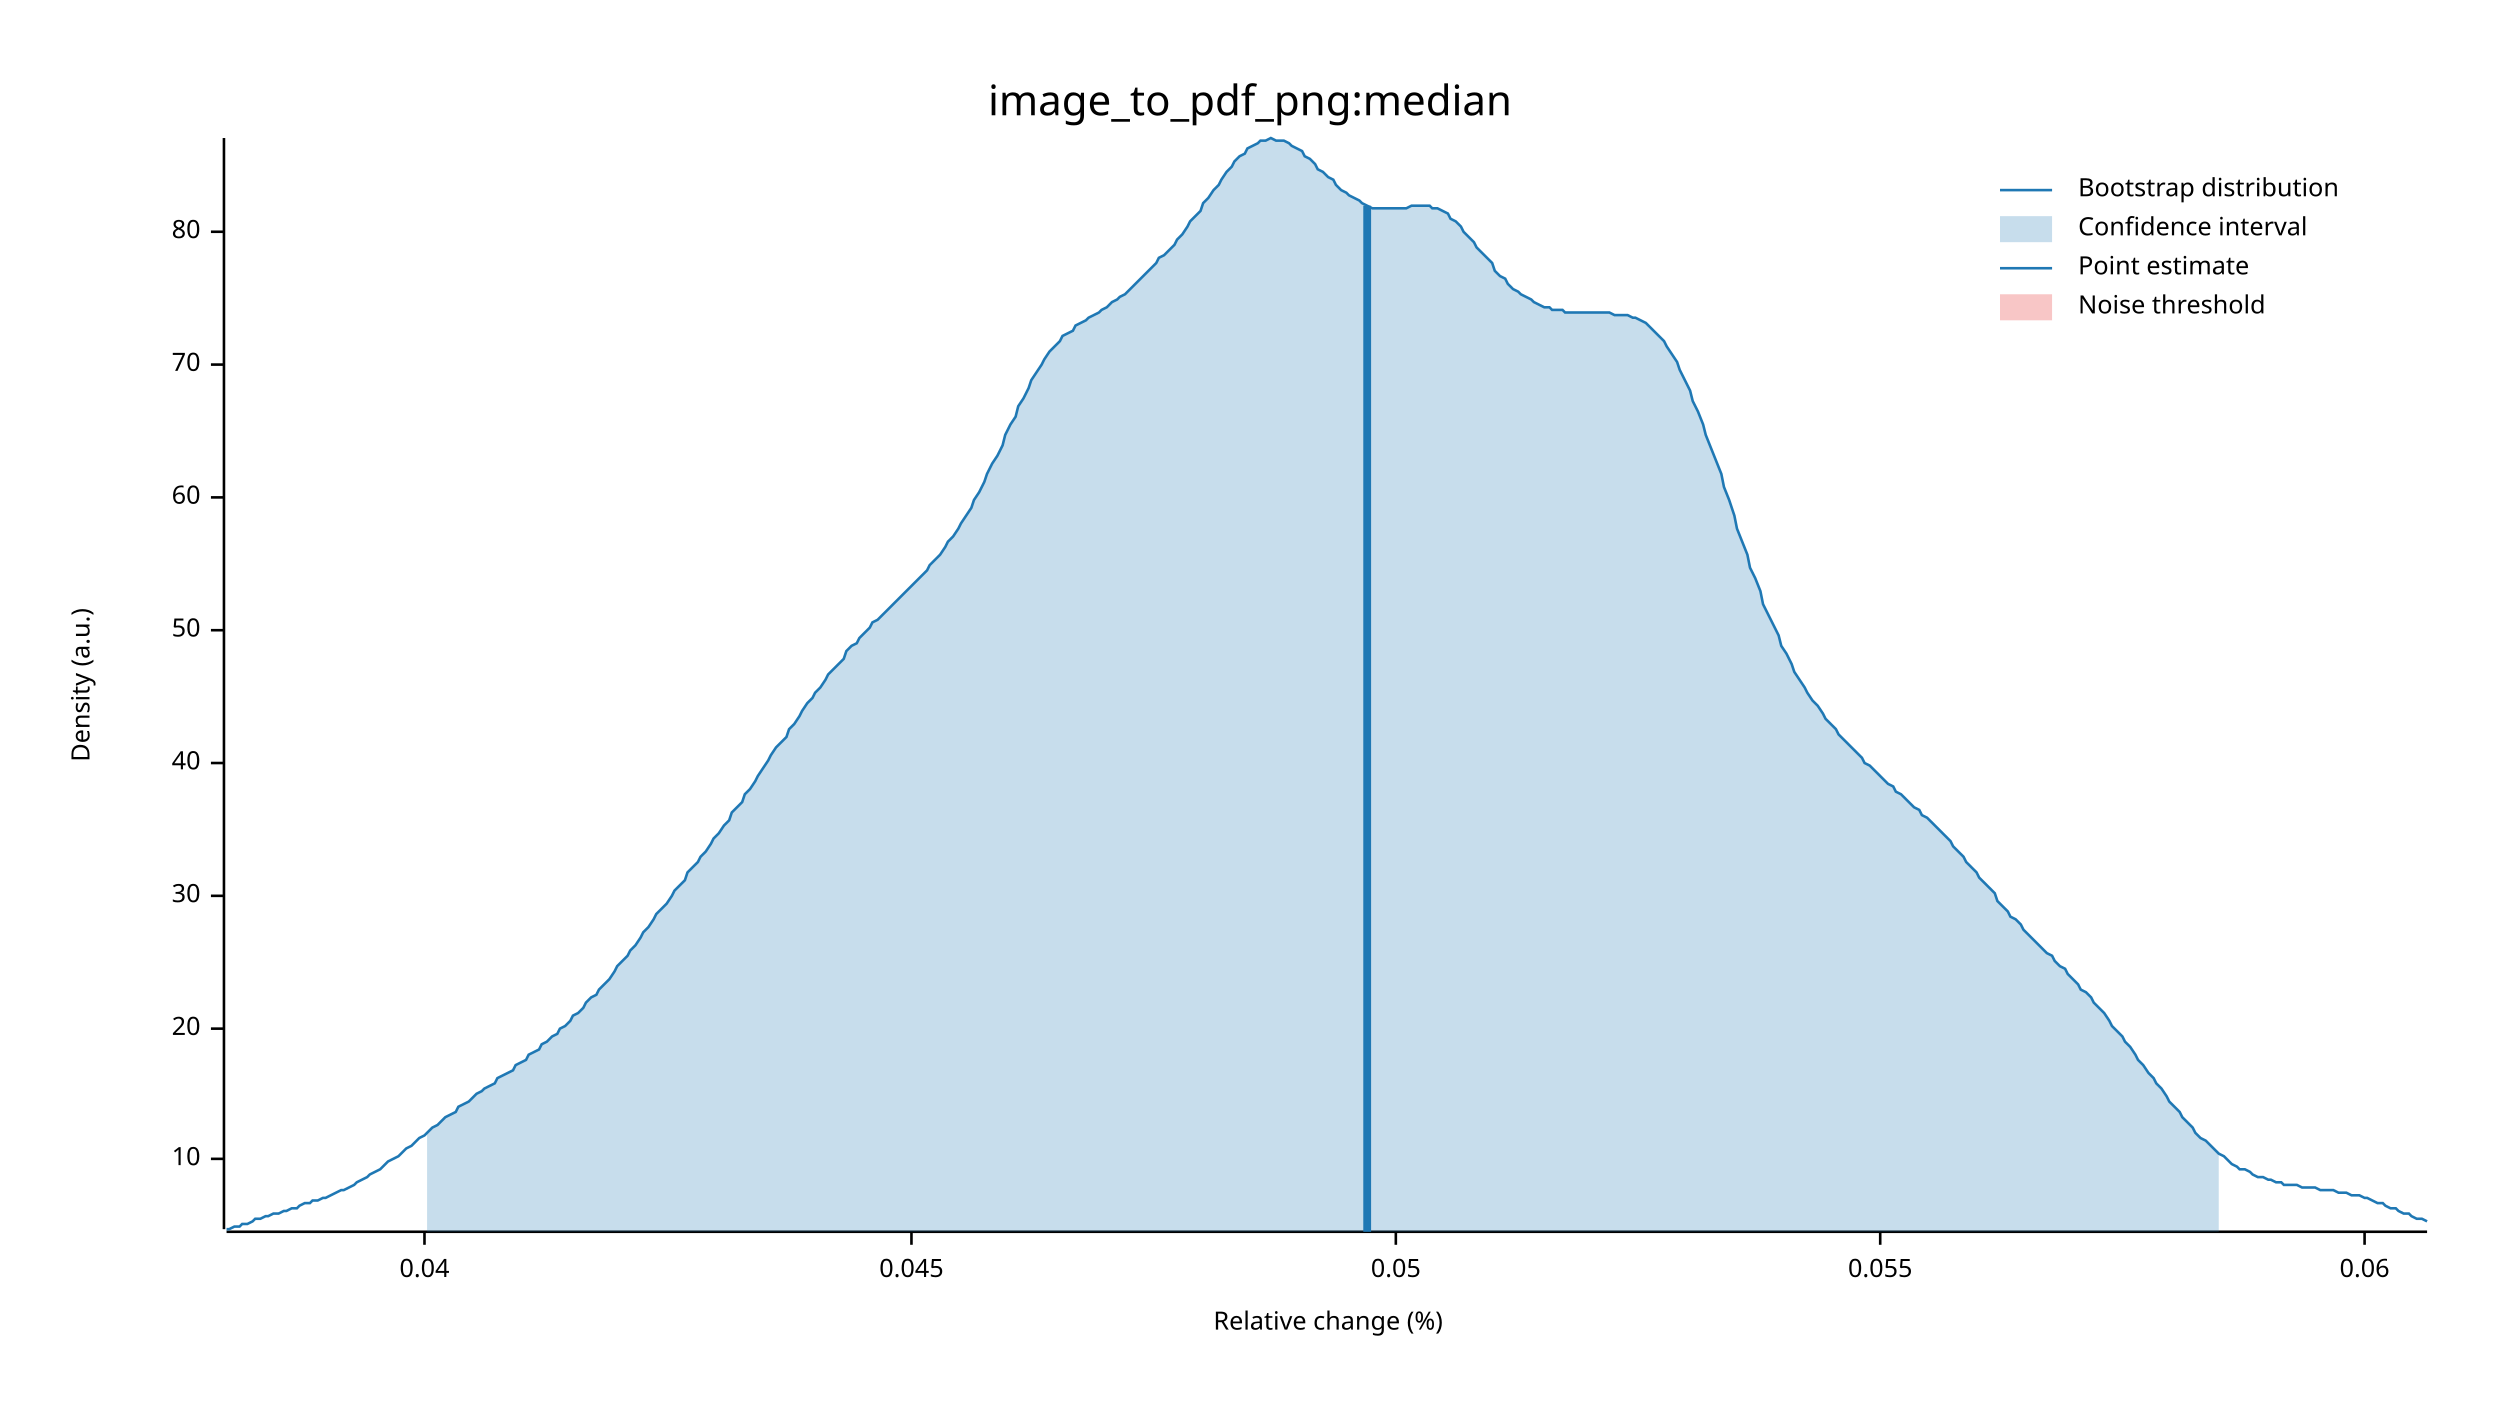
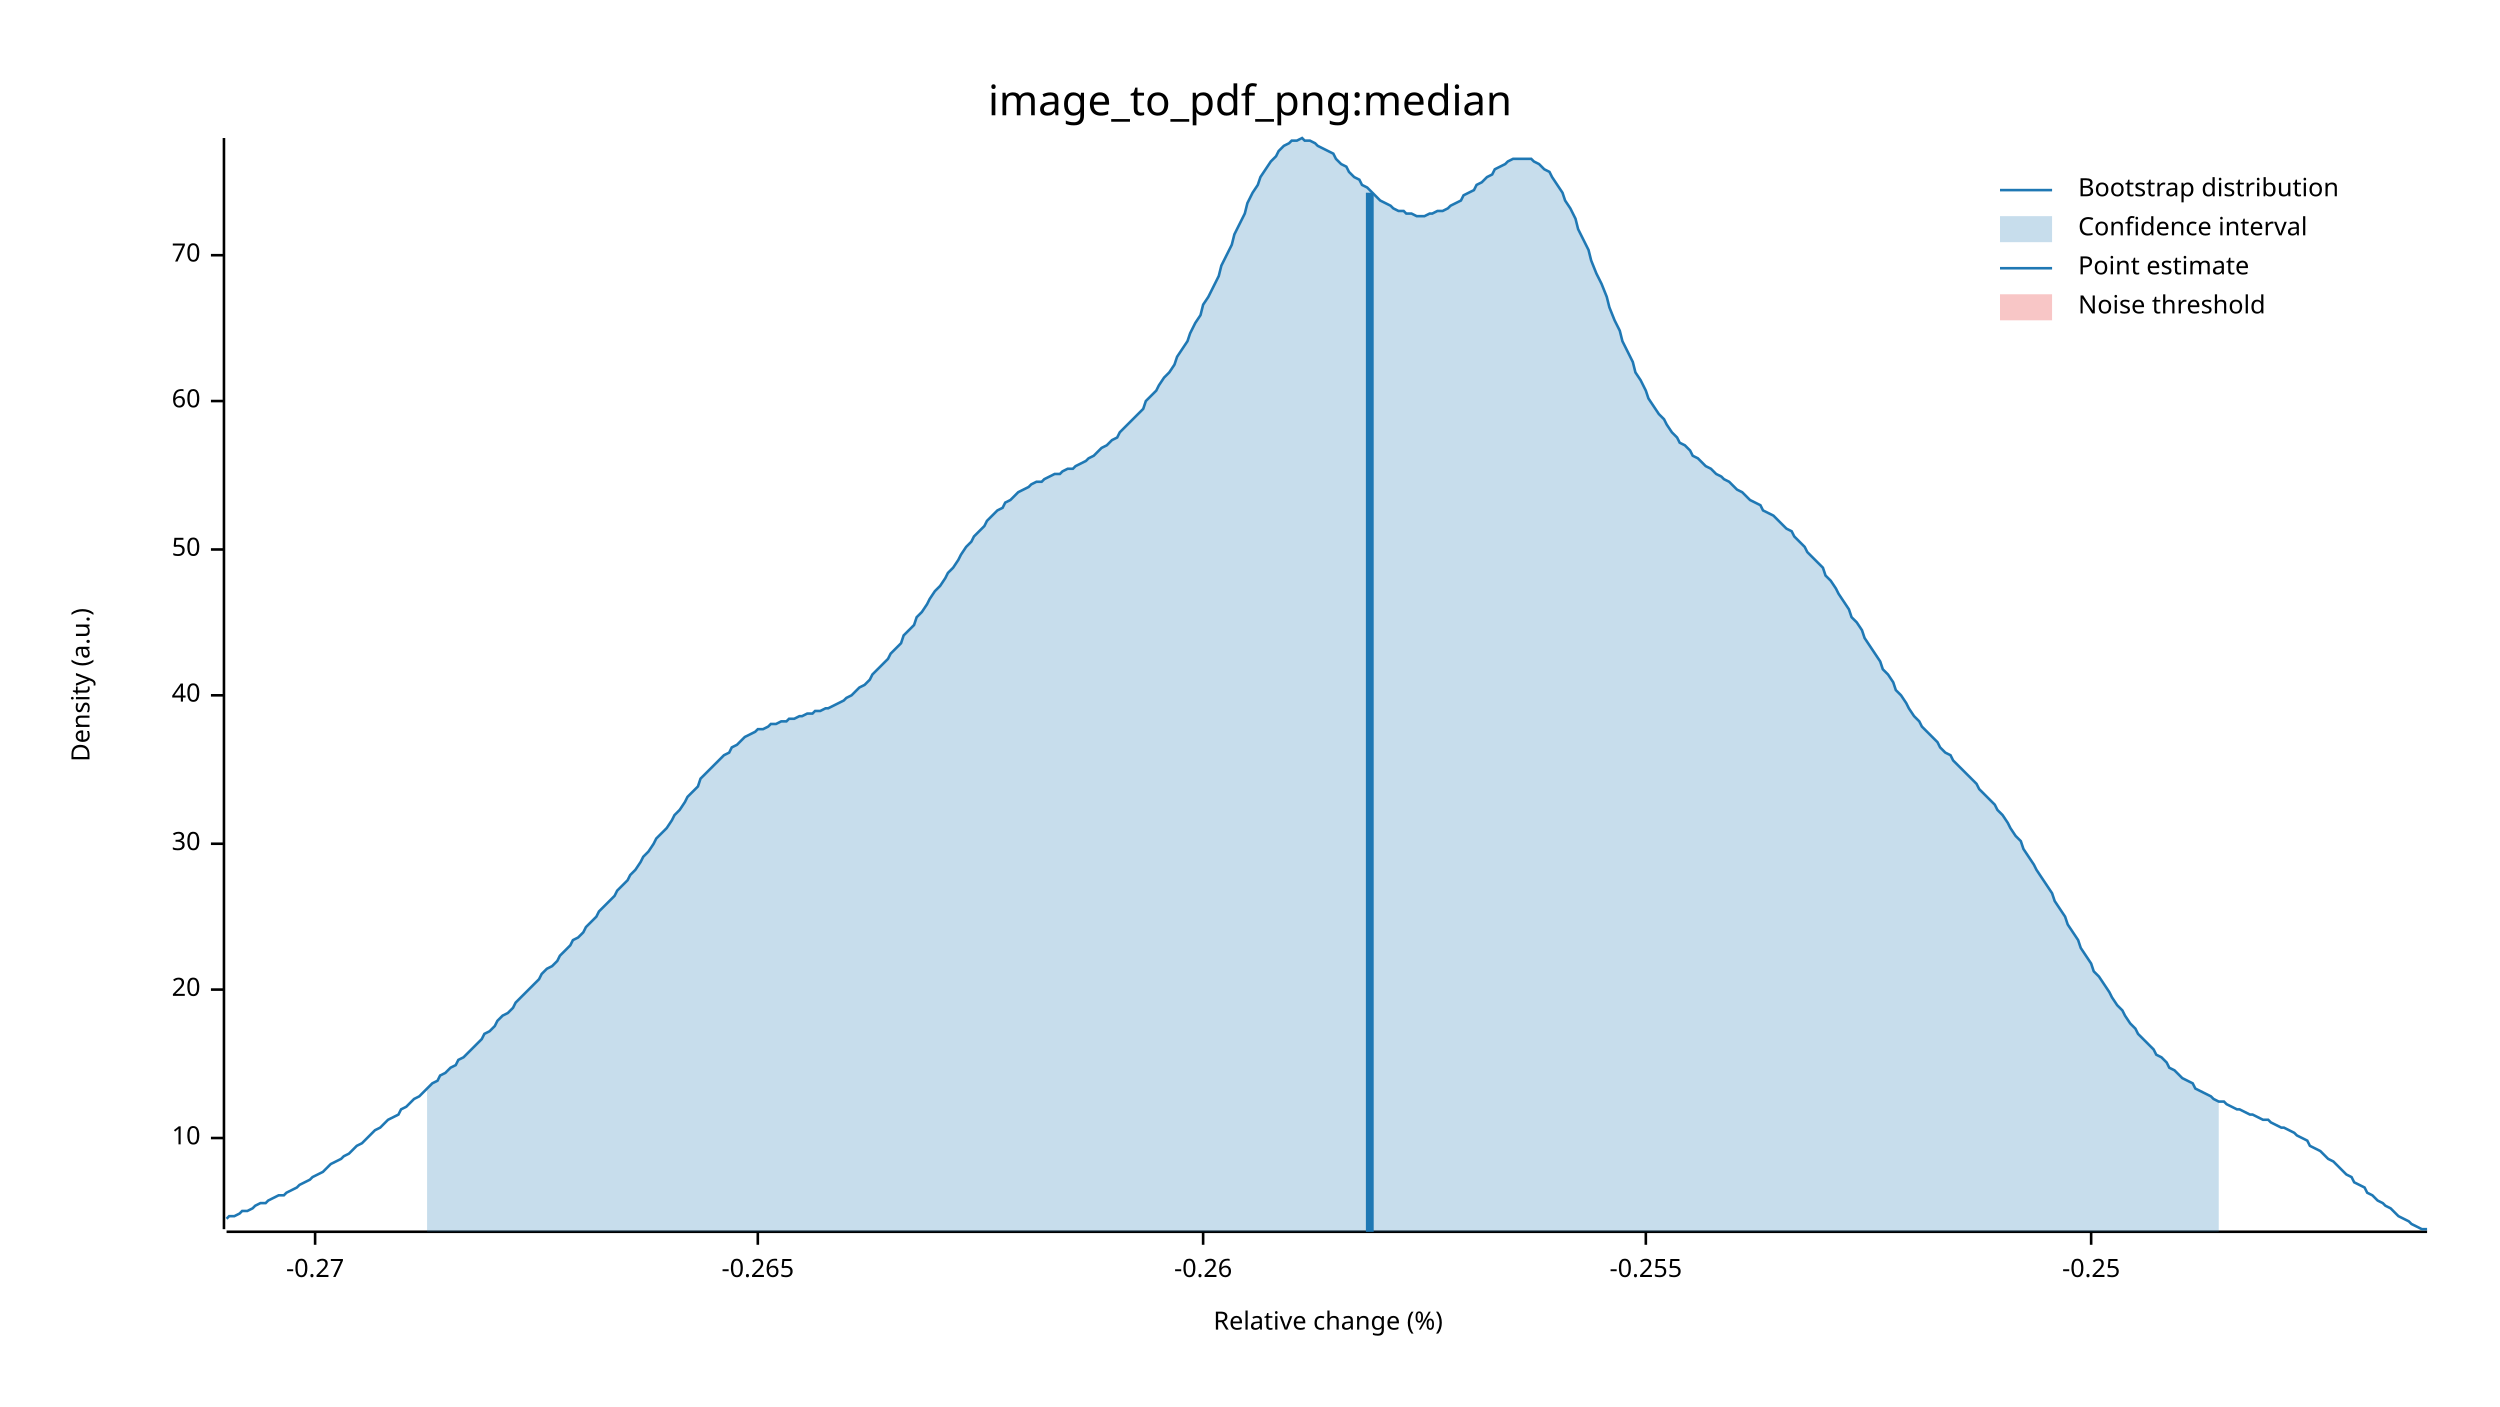
<svg xmlns="http://www.w3.org/2000/svg" width="960" height="540" viewBox="0 0 960 540">
  <text x="480" y="32" dy="0.76em" text-anchor="middle" font-family="sans-serif" font-size="16.129" opacity="1" fill="#000000">
image_to_pdf_png:median
</text>
  <text x="27" y="263" dy="0.76em" text-anchor="middle" font-family="sans-serif" font-size="9.677" opacity="1" fill="#000000" transform="rotate(270, 27, 263)">
Density (a.u.)
</text>
  <text x="510" y="513" dy="-0.5ex" text-anchor="middle" font-family="sans-serif" font-size="9.677" opacity="1" fill="#000000">
Relative change (%)
</text>
  <polyline fill="none" opacity="1" stroke="#000000" stroke-width="1" points="86,53 86,472 " />
-   <text x="77" y="445" dy="0.5ex" text-anchor="end" font-family="sans-serif" font-size="9.677" opacity="1" fill="#000000">
+   <text x="77" y="437" dy="0.5ex" text-anchor="end" font-family="sans-serif" font-size="9.677" opacity="1" fill="#000000">
10
</text>
-   <polyline fill="none" opacity="1" stroke="#000000" stroke-width="1" points="81,445 86,445 " />
-   <text x="77" y="395" dy="0.5ex" text-anchor="end" font-family="sans-serif" font-size="9.677" opacity="1" fill="#000000">
+   <polyline fill="none" opacity="1" stroke="#000000" stroke-width="1" points="81,437 86,437 " />
+   <text x="77" y="380" dy="0.5ex" text-anchor="end" font-family="sans-serif" font-size="9.677" opacity="1" fill="#000000">
20
</text>
-   <polyline fill="none" opacity="1" stroke="#000000" stroke-width="1" points="81,395 86,395 " />
-   <text x="77" y="344" dy="0.5ex" text-anchor="end" font-family="sans-serif" font-size="9.677" opacity="1" fill="#000000">
+   <polyline fill="none" opacity="1" stroke="#000000" stroke-width="1" points="81,380 86,380 " />
+   <text x="77" y="324" dy="0.5ex" text-anchor="end" font-family="sans-serif" font-size="9.677" opacity="1" fill="#000000">
30
</text>
-   <polyline fill="none" opacity="1" stroke="#000000" stroke-width="1" points="81,344 86,344 " />
-   <text x="77" y="293" dy="0.5ex" text-anchor="end" font-family="sans-serif" font-size="9.677" opacity="1" fill="#000000">
+   <polyline fill="none" opacity="1" stroke="#000000" stroke-width="1" points="81,324 86,324 " />
+   <text x="77" y="267" dy="0.5ex" text-anchor="end" font-family="sans-serif" font-size="9.677" opacity="1" fill="#000000">
40
</text>
-   <polyline fill="none" opacity="1" stroke="#000000" stroke-width="1" points="81,293 86,293 " />
-   <text x="77" y="242" dy="0.5ex" text-anchor="end" font-family="sans-serif" font-size="9.677" opacity="1" fill="#000000">
+   <polyline fill="none" opacity="1" stroke="#000000" stroke-width="1" points="81,267 86,267 " />
+   <text x="77" y="211" dy="0.5ex" text-anchor="end" font-family="sans-serif" font-size="9.677" opacity="1" fill="#000000">
50
</text>
-   <polyline fill="none" opacity="1" stroke="#000000" stroke-width="1" points="81,242 86,242 " />
-   <text x="77" y="191" dy="0.5ex" text-anchor="end" font-family="sans-serif" font-size="9.677" opacity="1" fill="#000000">
+   <polyline fill="none" opacity="1" stroke="#000000" stroke-width="1" points="81,211 86,211 " />
+   <text x="77" y="154" dy="0.5ex" text-anchor="end" font-family="sans-serif" font-size="9.677" opacity="1" fill="#000000">
60
</text>
-   <polyline fill="none" opacity="1" stroke="#000000" stroke-width="1" points="81,191 86,191 " />
-   <text x="77" y="140" dy="0.5ex" text-anchor="end" font-family="sans-serif" font-size="9.677" opacity="1" fill="#000000">
+   <polyline fill="none" opacity="1" stroke="#000000" stroke-width="1" points="81,154 86,154 " />
+   <text x="77" y="98" dy="0.5ex" text-anchor="end" font-family="sans-serif" font-size="9.677" opacity="1" fill="#000000">
70
</text>
-   <polyline fill="none" opacity="1" stroke="#000000" stroke-width="1" points="81,140 86,140 " />
-   <text x="77" y="89" dy="0.5ex" text-anchor="end" font-family="sans-serif" font-size="9.677" opacity="1" fill="#000000">
- 80
+   <polyline fill="none" opacity="1" stroke="#000000" stroke-width="1" points="81,98 86,98 " />
+   <polyline fill="none" opacity="1" stroke="#000000" stroke-width="1" points="87,473 932,473 " />
+   <text x="121" y="483" dy="0.76em" text-anchor="middle" font-family="sans-serif" font-size="9.677" opacity="1" fill="#000000">
+ -0.27
</text>
-   <polyline fill="none" opacity="1" stroke="#000000" stroke-width="1" points="81,89 86,89 " />
-   <polyline fill="none" opacity="1" stroke="#000000" stroke-width="1" points="87,473 932,473 " />
-   <text x="163" y="483" dy="0.76em" text-anchor="middle" font-family="sans-serif" font-size="9.677" opacity="1" fill="#000000">
- 0.04
+   <polyline fill="none" opacity="1" stroke="#000000" stroke-width="1" points="121,473 121,478 " />
+   <text x="291" y="483" dy="0.76em" text-anchor="middle" font-family="sans-serif" font-size="9.677" opacity="1" fill="#000000">
+ -0.265
</text>
-   <polyline fill="none" opacity="1" stroke="#000000" stroke-width="1" points="163,473 163,478 " />
-   <text x="350" y="483" dy="0.76em" text-anchor="middle" font-family="sans-serif" font-size="9.677" opacity="1" fill="#000000">
- 0.045
+   <polyline fill="none" opacity="1" stroke="#000000" stroke-width="1" points="291,473 291,478 " />
+   <text x="462" y="483" dy="0.76em" text-anchor="middle" font-family="sans-serif" font-size="9.677" opacity="1" fill="#000000">
+ -0.26
</text>
-   <polyline fill="none" opacity="1" stroke="#000000" stroke-width="1" points="350,473 350,478 " />
-   <text x="536" y="483" dy="0.76em" text-anchor="middle" font-family="sans-serif" font-size="9.677" opacity="1" fill="#000000">
- 0.05
+   <polyline fill="none" opacity="1" stroke="#000000" stroke-width="1" points="462,473 462,478 " />
+   <text x="632" y="483" dy="0.76em" text-anchor="middle" font-family="sans-serif" font-size="9.677" opacity="1" fill="#000000">
+ -0.255
</text>
-   <polyline fill="none" opacity="1" stroke="#000000" stroke-width="1" points="536,473 536,478 " />
-   <text x="722" y="483" dy="0.76em" text-anchor="middle" font-family="sans-serif" font-size="9.677" opacity="1" fill="#000000">
- 0.055
+   <polyline fill="none" opacity="1" stroke="#000000" stroke-width="1" points="632,473 632,478 " />
+   <text x="803" y="483" dy="0.76em" text-anchor="middle" font-family="sans-serif" font-size="9.677" opacity="1" fill="#000000">
+ -0.25
</text>
-   <polyline fill="none" opacity="1" stroke="#000000" stroke-width="1" points="722,473 722,478 " />
-   <text x="908" y="483" dy="0.76em" text-anchor="middle" font-family="sans-serif" font-size="9.677" opacity="1" fill="#000000">
- 0.06
- </text>
-   <polyline fill="none" opacity="1" stroke="#000000" stroke-width="1" points="908,473 908,478 " />
-   <polyline fill="none" opacity="1" stroke="#1F78B4" stroke-width="1" points="87,472 88,472 90,471 92,471 93,470 95,470 97,469 98,468 100,468 102,467 103,467 105,466 107,466 109,465 110,465 112,464 114,464 115,463 117,462 119,462 120,461 122,461 124,460 125,460 127,459 129,458 131,457 132,457 134,456 136,455 137,454 139,453 141,452 142,451 144,450 146,449 147,448 149,446 151,445 153,444 154,443 156,441 158,440 159,439 161,437 163,436 164,435 166,433 168,432 169,431 171,429 173,428 175,427 176,425 178,424 180,423 181,422 183,420 185,419 186,418 188,417 190,416 191,414 193,413 195,412 197,411 198,409 200,408 202,407 203,405 205,404 207,403 208,401 210,400 212,398 214,397 215,395 217,394 219,392 220,390 222,389 224,387 225,385 227,383 229,382 230,380 232,378 234,376 236,373 237,371 239,369 241,367 242,365 244,363 246,360 247,358 249,356 251,353 252,351 254,349 256,347 258,344 259,342 261,340 263,338 264,335 266,333 268,331 269,329 271,327 273,324 274,322 276,320 278,317 280,315 281,312 283,310 285,308 286,305 288,303 290,300 291,298 293,295 295,292 296,290 298,287 300,285 302,283 303,280 305,278 307,275 308,273 310,270 312,268 313,266 315,264 317,261 318,259 320,257 322,255 324,253 325,250 327,248 329,247 330,245 332,243 334,241 335,239 337,238 339,236 341,234 342,233 344,231 346,229 347,228 349,226 351,224 352,223 354,221 356,219 357,217 359,215 361,213 363,210 364,208 366,206 368,203 369,201 371,198 373,195 374,192 376,189 378,185 379,182 381,178 383,175 385,171 386,167 388,163 390,160 391,156 393,153 395,149 396,146 398,143 400,140 401,138 403,135 405,133 407,131 408,129 410,128 412,127 413,125 415,124 417,123 418,122 420,121 422,120 423,119 425,118 427,116 429,115 430,114 432,113 434,111 435,110 437,108 439,106 440,105 442,103 444,101 445,99 447,98 449,96 451,94 452,92 454,90 456,87 457,85 459,83 461,81 462,78 464,76 466,73 468,71 469,69 471,66 473,64 474,62 476,60 478,59 479,57 481,56 483,55 484,54 486,54 488,53 490,54 491,54 493,54 495,55 496,56 498,57 500,58 501,60 503,61 505,63 506,65 508,66 510,68 512,69 513,71 515,73 517,74 518,75 520,76 522,77 523,78 525,79 527,80 528,80 530,80 532,80 534,80 535,80 537,80 539,80 540,80 542,79 544,79 545,79 547,79 549,79 550,80 552,80 554,81 556,82 557,84 559,85 561,87 562,89 564,91 566,93 567,95 569,97 571,99 573,101 574,104 576,106 578,107 579,109 581,111 583,112 584,113 586,114 588,115 589,116 591,117 593,118 595,118 596,119 598,119 600,119 601,120 603,120 605,120 606,120 608,120 610,120 611,120 613,120 615,120 617,120 618,120 620,121 622,121 623,121 625,121 627,122 628,122 630,123 632,124 633,125 635,127 637,129 639,131 640,133 642,136 644,139 645,142 647,146 649,150 650,154 652,158 654,163 655,167 657,172 659,177 661,182 662,187 664,192 666,198 667,203 669,208 671,213 672,218 674,222 676,227 677,232 679,236 681,240 683,244 684,248 686,251 688,255 689,258 691,261 693,264 694,266 696,269 698,271 700,274 701,276 703,278 705,280 706,282 708,284 710,286 711,287 713,289 715,291 716,293 718,294 720,296 722,298 723,299 725,301 727,302 728,304 730,305 732,307 733,308 735,310 737,311 738,313 740,314 742,316 744,318 745,319 747,321 749,323 750,325 752,327 754,329 755,331 757,333 759,335 760,337 762,339 764,341 766,343 767,346 769,348 771,350 772,352 774,353 776,355 777,357 779,359 781,361 782,362 784,364 786,366 788,367 789,369 791,371 793,372 794,374 796,376 798,378 799,380 801,381 803,383 804,385 806,387 808,389 810,392 811,394 813,396 815,398 816,400 818,402 820,405 821,407 823,409 825,412 827,414 828,416 830,418 832,421 833,423 835,425 837,427 838,429 840,431 842,433 843,435 845,437 847,438 849,440 850,441 852,443 854,444 855,445 857,447 859,448 860,449 862,449 864,450 865,451 867,452 869,452 871,453 872,453 874,454 876,454 877,455 879,455 881,455 882,455 884,456 886,456 887,456 889,456 891,457 893,457 894,457 896,457 898,458 899,458 901,458 903,459 904,459 906,459 908,460 909,460 911,461 913,462 915,462 916,463 918,464 920,464 921,465 923,466 925,466 926,467 928,468 930,468 932,469 " />
-   <polygon opacity="0.25" fill="#1F78B4" points="164,435 166,433 168,432 169,431 171,429 173,428 175,427 176,425 178,424 180,423 181,422 183,420 185,419 186,418 188,417 190,416 191,414 193,413 195,412 197,411 198,409 200,408 202,407 203,405 205,404 207,403 208,401 210,400 212,398 214,397 215,395 217,394 219,392 220,390 222,389 224,387 225,385 227,383 229,382 230,380 232,378 234,376 236,373 237,371 239,369 241,367 242,365 244,363 246,360 247,358 249,356 251,353 252,351 254,349 256,347 258,344 259,342 261,340 263,338 264,335 266,333 268,331 269,329 271,327 273,324 274,322 276,320 278,317 280,315 281,312 283,310 285,308 286,305 288,303 290,300 291,298 293,295 295,292 296,290 298,287 300,285 302,283 303,280 305,278 307,275 308,273 310,270 312,268 313,266 315,264 317,261 318,259 320,257 322,255 324,253 325,250 327,248 329,247 330,245 332,243 334,241 335,239 337,238 339,236 341,234 342,233 344,231 346,229 347,228 349,226 351,224 352,223 354,221 356,219 357,217 359,215 361,213 363,210 364,208 366,206 368,203 369,201 371,198 373,195 374,192 376,189 378,185 379,182 381,178 383,175 385,171 386,167 388,163 390,160 391,156 393,153 395,149 396,146 398,143 400,140 401,138 403,135 405,133 407,131 408,129 410,128 412,127 413,125 415,124 417,123 418,122 420,121 422,120 423,119 425,118 427,116 429,115 430,114 432,113 434,111 435,110 437,108 439,106 440,105 442,103 444,101 445,99 447,98 449,96 451,94 452,92 454,90 456,87 457,85 459,83 461,81 462,78 464,76 466,73 468,71 469,69 471,66 473,64 474,62 476,60 478,59 479,57 481,56 483,55 484,54 486,54 488,53 490,54 491,54 493,54 495,55 496,56 498,57 500,58 501,60 503,61 505,63 506,65 508,66 510,68 512,69 513,71 515,73 517,74 518,75 520,76 522,77 523,78 525,79 527,80 528,80 530,80 532,80 534,80 535,80 537,80 539,80 540,80 542,79 544,79 545,79 547,79 549,79 550,80 552,80 554,81 556,82 557,84 559,85 561,87 562,89 564,91 566,93 567,95 569,97 571,99 573,101 574,104 576,106 578,107 579,109 581,111 583,112 584,113 586,114 588,115 589,116 591,117 593,118 595,118 596,119 598,119 600,119 601,120 603,120 605,120 606,120 608,120 610,120 611,120 613,120 615,120 617,120 618,120 620,121 622,121 623,121 625,121 627,122 628,122 630,123 632,124 633,125 635,127 637,129 639,131 640,133 642,136 644,139 645,142 647,146 649,150 650,154 652,158 654,163 655,167 657,172 659,177 661,182 662,187 664,192 666,198 667,203 669,208 671,213 672,218 674,222 676,227 677,232 679,236 681,240 683,244 684,248 686,251 688,255 689,258 691,261 693,264 694,266 696,269 698,271 700,274 701,276 703,278 705,280 706,282 708,284 710,286 711,287 713,289 715,291 716,293 718,294 720,296 722,298 723,299 725,301 727,302 728,304 730,305 732,307 733,308 735,310 737,311 738,313 740,314 742,316 744,318 745,319 747,321 749,323 750,325 752,327 754,329 755,331 757,333 759,335 760,337 762,339 764,341 766,343 767,346 769,348 771,350 772,352 774,353 776,355 777,357 779,359 781,361 782,362 784,364 786,366 788,367 789,369 791,371 793,372 794,374 796,376 798,378 799,380 801,381 803,383 804,385 806,387 808,389 810,392 811,394 813,396 815,398 816,400 818,402 820,405 821,407 823,409 825,412 827,414 828,416 830,418 832,421 833,423 835,425 837,427 838,429 840,431 842,433 843,435 845,437 847,438 849,440 850,441 852,443 852,473 164,473 " />
-   <polyline fill="none" opacity="1" stroke="#1F78B4" stroke-width="3" points="525,473 525,79 " />
+   <polyline fill="none" opacity="1" stroke="#000000" stroke-width="1" points="803,473 803,478 " />
+   <polyline fill="none" opacity="1" stroke="#1F78B4" stroke-width="1" points="87,468 88,467 90,467 92,466 93,465 95,465 97,464 98,463 100,462 102,462 103,461 105,460 107,459 109,459 110,458 112,457 114,456 115,455 117,454 119,453 120,452 122,451 124,450 125,449 127,447 129,446 131,445 132,444 134,443 136,441 137,440 139,439 141,437 142,436 144,434 146,433 147,432 149,430 151,429 153,428 154,426 156,425 158,423 159,422 161,421 163,419 164,418 166,416 168,415 169,413 171,412 173,410 175,409 176,407 178,406 180,404 181,403 183,401 185,399 186,397 188,396 190,394 191,392 193,390 195,389 197,387 198,385 200,383 202,381 203,380 205,378 207,376 208,374 210,372 212,371 214,369 215,367 217,365 219,363 220,361 222,360 224,358 225,356 227,354 229,352 230,350 232,348 234,346 236,344 237,342 239,340 241,338 242,336 244,334 246,331 247,329 249,327 251,324 252,322 254,320 256,318 258,315 259,313 261,311 263,308 264,306 266,304 268,302 269,299 271,297 273,295 274,294 276,292 278,290 280,289 281,287 283,286 285,284 286,283 288,282 290,281 291,280 293,280 295,279 296,278 298,278 300,277 302,277 303,276 305,276 307,275 308,275 310,274 312,274 313,273 315,273 317,272 318,272 320,271 322,270 324,269 325,268 327,267 329,265 330,264 332,263 334,261 335,259 337,257 339,255 341,253 342,251 344,249 346,247 347,244 349,242 351,240 352,237 354,235 356,232 357,230 359,227 361,225 363,222 364,220 366,218 368,215 369,213 371,210 373,208 374,206 376,204 378,202 379,200 381,198 383,196 385,195 386,193 388,192 390,190 391,189 393,188 395,187 396,186 398,185 400,185 401,184 403,183 405,182 407,182 408,181 410,180 412,180 413,179 415,178 417,177 418,176 420,175 422,173 423,172 425,171 427,169 429,168 430,166 432,164 434,162 435,161 437,159 439,157 440,154 442,152 444,150 445,148 447,145 449,143 451,140 452,137 454,134 456,131 457,128 459,124 461,121 462,117 464,114 466,110 468,106 469,102 471,98 473,94 474,90 476,86 478,82 479,78 481,74 483,71 484,68 486,65 488,62 490,60 491,58 493,56 495,55 496,54 498,54 500,53 501,54 503,54 505,55 506,56 508,57 510,58 512,59 513,61 515,63 517,64 518,66 520,68 522,69 523,71 525,72 527,74 528,75 530,77 532,78 534,79 535,80 537,81 539,81 540,82 542,82 544,83 545,83 547,83 549,82 550,82 552,81 554,81 556,80 557,79 559,78 561,77 562,75 564,74 566,73 567,71 569,70 571,68 573,67 574,65 576,64 578,63 579,62 581,61 583,61 584,61 586,61 588,61 589,62 591,63 593,65 595,66 596,68 598,71 600,74 601,77 603,80 605,84 606,88 608,92 610,96 611,100 613,105 615,109 617,114 618,118 620,123 622,127 623,131 625,135 627,139 628,143 630,146 632,150 633,153 635,156 637,159 639,161 640,163 642,166 644,168 645,170 647,171 649,173 650,175 652,176 654,178 655,179 657,180 659,182 661,183 662,184 664,185 666,187 667,188 669,189 671,191 672,192 674,193 676,194 677,196 679,197 681,198 683,200 684,201 686,203 688,204 689,206 691,208 693,210 694,212 696,214 698,216 700,218 701,221 703,223 705,226 706,228 708,231 710,234 711,237 713,239 715,242 716,245 718,248 720,251 722,254 723,257 725,259 727,262 728,265 730,267 732,270 733,272 735,275 737,277 738,279 740,281 742,283 744,285 745,287 747,289 749,290 750,292 752,294 754,296 755,297 757,299 759,301 760,303 762,305 764,307 766,309 767,311 769,313 771,316 772,318 774,321 776,323 777,326 779,329 781,332 782,334 784,337 786,340 788,343 789,346 791,349 793,352 794,355 796,358 798,361 799,364 801,367 803,370 804,373 806,375 808,378 810,381 811,383 813,386 815,388 816,390 818,393 820,395 821,397 823,399 825,401 827,403 828,405 830,406 832,408 833,410 835,411 837,413 838,414 840,415 842,416 843,418 845,419 847,420 849,421 850,422 852,423 854,423 855,424 857,425 859,426 860,426 862,427 864,428 865,428 867,429 869,430 871,430 872,431 874,432 876,433 877,433 879,434 881,435 882,436 884,437 886,438 887,440 889,441 891,442 893,444 894,445 896,446 898,448 899,449 901,451 903,452 904,454 906,455 908,456 909,458 911,459 913,461 915,462 916,463 918,464 920,466 921,467 923,468 925,469 926,470 928,471 930,472 932,472 " />
+   <polygon opacity="0.25" fill="#1F78B4" points="164,418 166,416 168,415 169,413 171,412 173,410 175,409 176,407 178,406 180,404 181,403 183,401 185,399 186,397 188,396 190,394 191,392 193,390 195,389 197,387 198,385 200,383 202,381 203,380 205,378 207,376 208,374 210,372 212,371 214,369 215,367 217,365 219,363 220,361 222,360 224,358 225,356 227,354 229,352 230,350 232,348 234,346 236,344 237,342 239,340 241,338 242,336 244,334 246,331 247,329 249,327 251,324 252,322 254,320 256,318 258,315 259,313 261,311 263,308 264,306 266,304 268,302 269,299 271,297 273,295 274,294 276,292 278,290 280,289 281,287 283,286 285,284 286,283 288,282 290,281 291,280 293,280 295,279 296,278 298,278 300,277 302,277 303,276 305,276 307,275 308,275 310,274 312,274 313,273 315,273 317,272 318,272 320,271 322,270 324,269 325,268 327,267 329,265 330,264 332,263 334,261 335,259 337,257 339,255 341,253 342,251 344,249 346,247 347,244 349,242 351,240 352,237 354,235 356,232 357,230 359,227 361,225 363,222 364,220 366,218 368,215 369,213 371,210 373,208 374,206 376,204 378,202 379,200 381,198 383,196 385,195 386,193 388,192 390,190 391,189 393,188 395,187 396,186 398,185 400,185 401,184 403,183 405,182 407,182 408,181 410,180 412,180 413,179 415,178 417,177 418,176 420,175 422,173 423,172 425,171 427,169 429,168 430,166 432,164 434,162 435,161 437,159 439,157 440,154 442,152 444,150 445,148 447,145 449,143 451,140 452,137 454,134 456,131 457,128 459,124 461,121 462,117 464,114 466,110 468,106 469,102 471,98 473,94 474,90 476,86 478,82 479,78 481,74 483,71 484,68 486,65 488,62 490,60 491,58 493,56 495,55 496,54 498,54 500,53 501,54 503,54 505,55 506,56 508,57 510,58 512,59 513,61 515,63 517,64 518,66 520,68 522,69 523,71 525,72 527,74 528,75 530,77 532,78 534,79 535,80 537,81 539,81 540,82 542,82 544,83 545,83 547,83 549,82 550,82 552,81 554,81 556,80 557,79 559,78 561,77 562,75 564,74 566,73 567,71 569,70 571,68 573,67 574,65 576,64 578,63 579,62 581,61 583,61 584,61 586,61 588,61 589,62 591,63 593,65 595,66 596,68 598,71 600,74 601,77 603,80 605,84 606,88 608,92 610,96 611,100 613,105 615,109 617,114 618,118 620,123 622,127 623,131 625,135 627,139 628,143 630,146 632,150 633,153 635,156 637,159 639,161 640,163 642,166 644,168 645,170 647,171 649,173 650,175 652,176 654,178 655,179 657,180 659,182 661,183 662,184 664,185 666,187 667,188 669,189 671,191 672,192 674,193 676,194 677,196 679,197 681,198 683,200 684,201 686,203 688,204 689,206 691,208 693,210 694,212 696,214 698,216 700,218 701,221 703,223 705,226 706,228 708,231 710,234 711,237 713,239 715,242 716,245 718,248 720,251 722,254 723,257 725,259 727,262 728,265 730,267 732,270 733,272 735,275 737,277 738,279 740,281 742,283 744,285 745,287 747,289 749,290 750,292 752,294 754,296 755,297 757,299 759,301 760,303 762,305 764,307 766,309 767,311 769,313 771,316 772,318 774,321 776,323 777,326 779,329 781,332 782,334 784,337 786,340 788,343 789,346 791,349 793,352 794,355 796,358 798,361 799,364 801,367 803,370 804,373 806,375 808,378 810,381 811,383 813,386 815,388 816,390 818,393 820,395 821,397 823,399 825,401 827,403 828,405 830,406 832,408 833,410 835,411 837,413 838,414 840,415 842,416 843,418 845,419 847,420 849,421 850,422 852,423 852,473 164,473 " />
+   <polyline fill="none" opacity="1" stroke="#1F78B4" stroke-width="3" points="526,473 526,74 " />
  <rect x="509" y="53" width="0" height="419" opacity="0.1" fill="#E31A1C" stroke="none" />
  <text x="798" y="68" dy="0.76em" text-anchor="start" font-family="sans-serif" font-size="9.677" opacity="1" fill="#000000">
Bootstrap distribution
</text>
  <text x="798" y="83" dy="0.76em" text-anchor="start" font-family="sans-serif" font-size="9.677" opacity="1" fill="#000000">
Confidence interval
</text>
  <text x="798" y="98" dy="0.76em" text-anchor="start" font-family="sans-serif" font-size="9.677" opacity="1" fill="#000000">
Point estimate
</text>
  <text x="798" y="113" dy="0.76em" text-anchor="start" font-family="sans-serif" font-size="9.677" opacity="1" fill="#000000">
Noise threshold
</text>
  <polyline fill="none" opacity="1" stroke="#1F78B4" stroke-width="1" points="768,73 788,73 " />
  <rect x="768" y="83" width="20" height="10" opacity="0.25" fill="#1F78B4" stroke="none" />
  <polyline fill="none" opacity="1" stroke="#1F78B4" stroke-width="1" points="768,103 788,103 " />
  <rect x="768" y="113" width="20" height="10" opacity="0.25" fill="#E31A1C" stroke="none" />
</svg>
